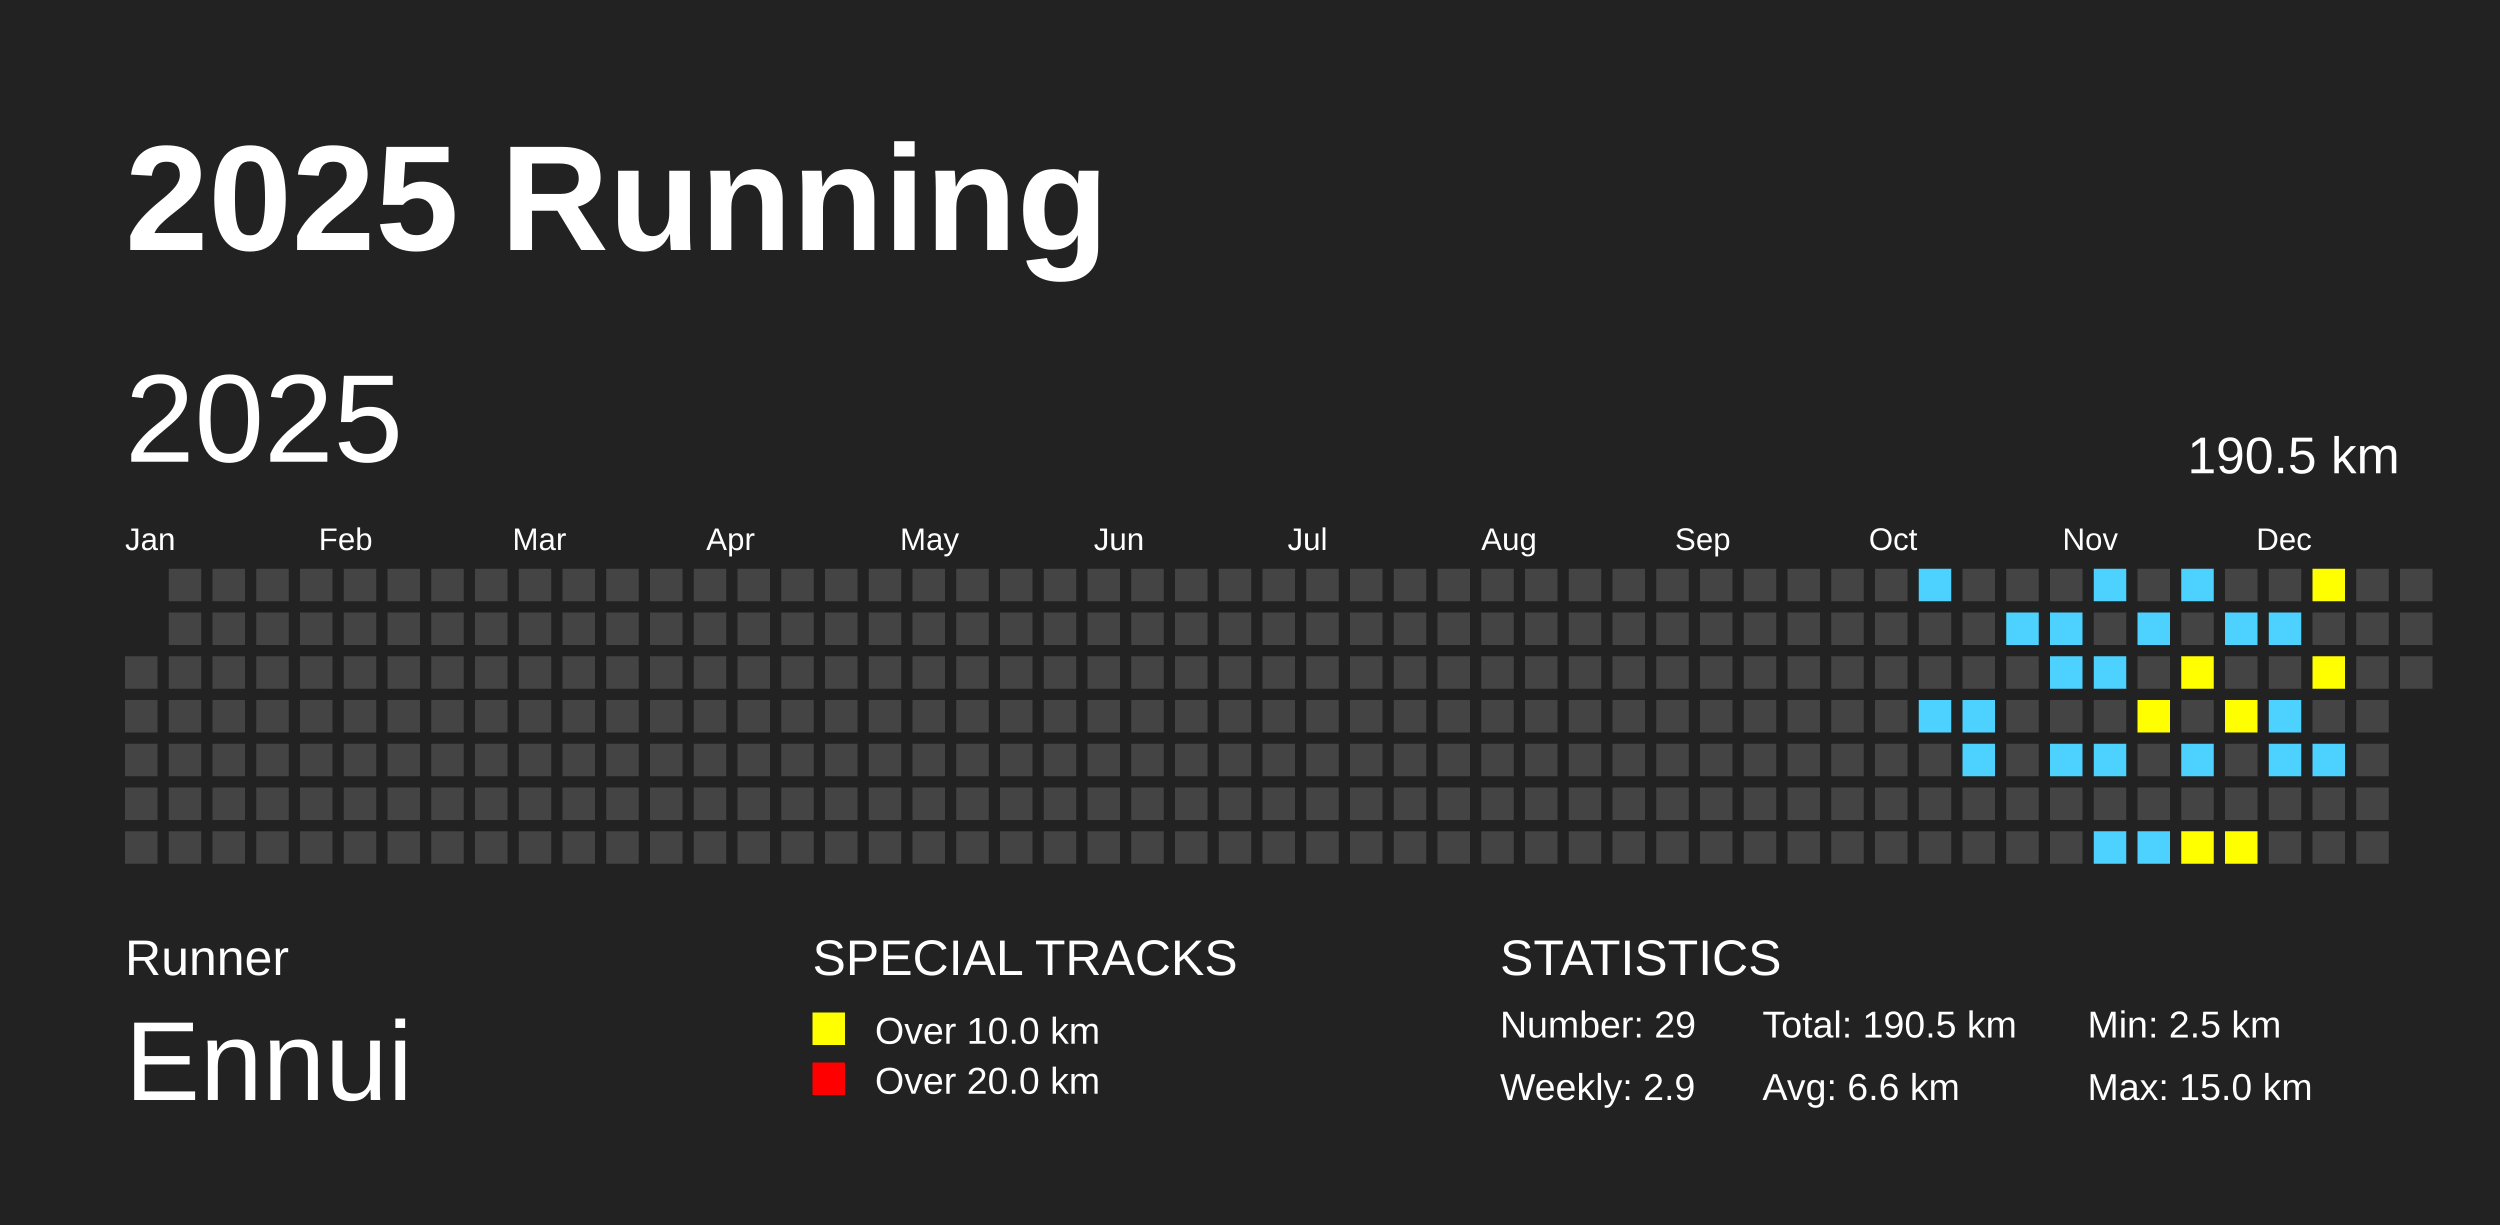
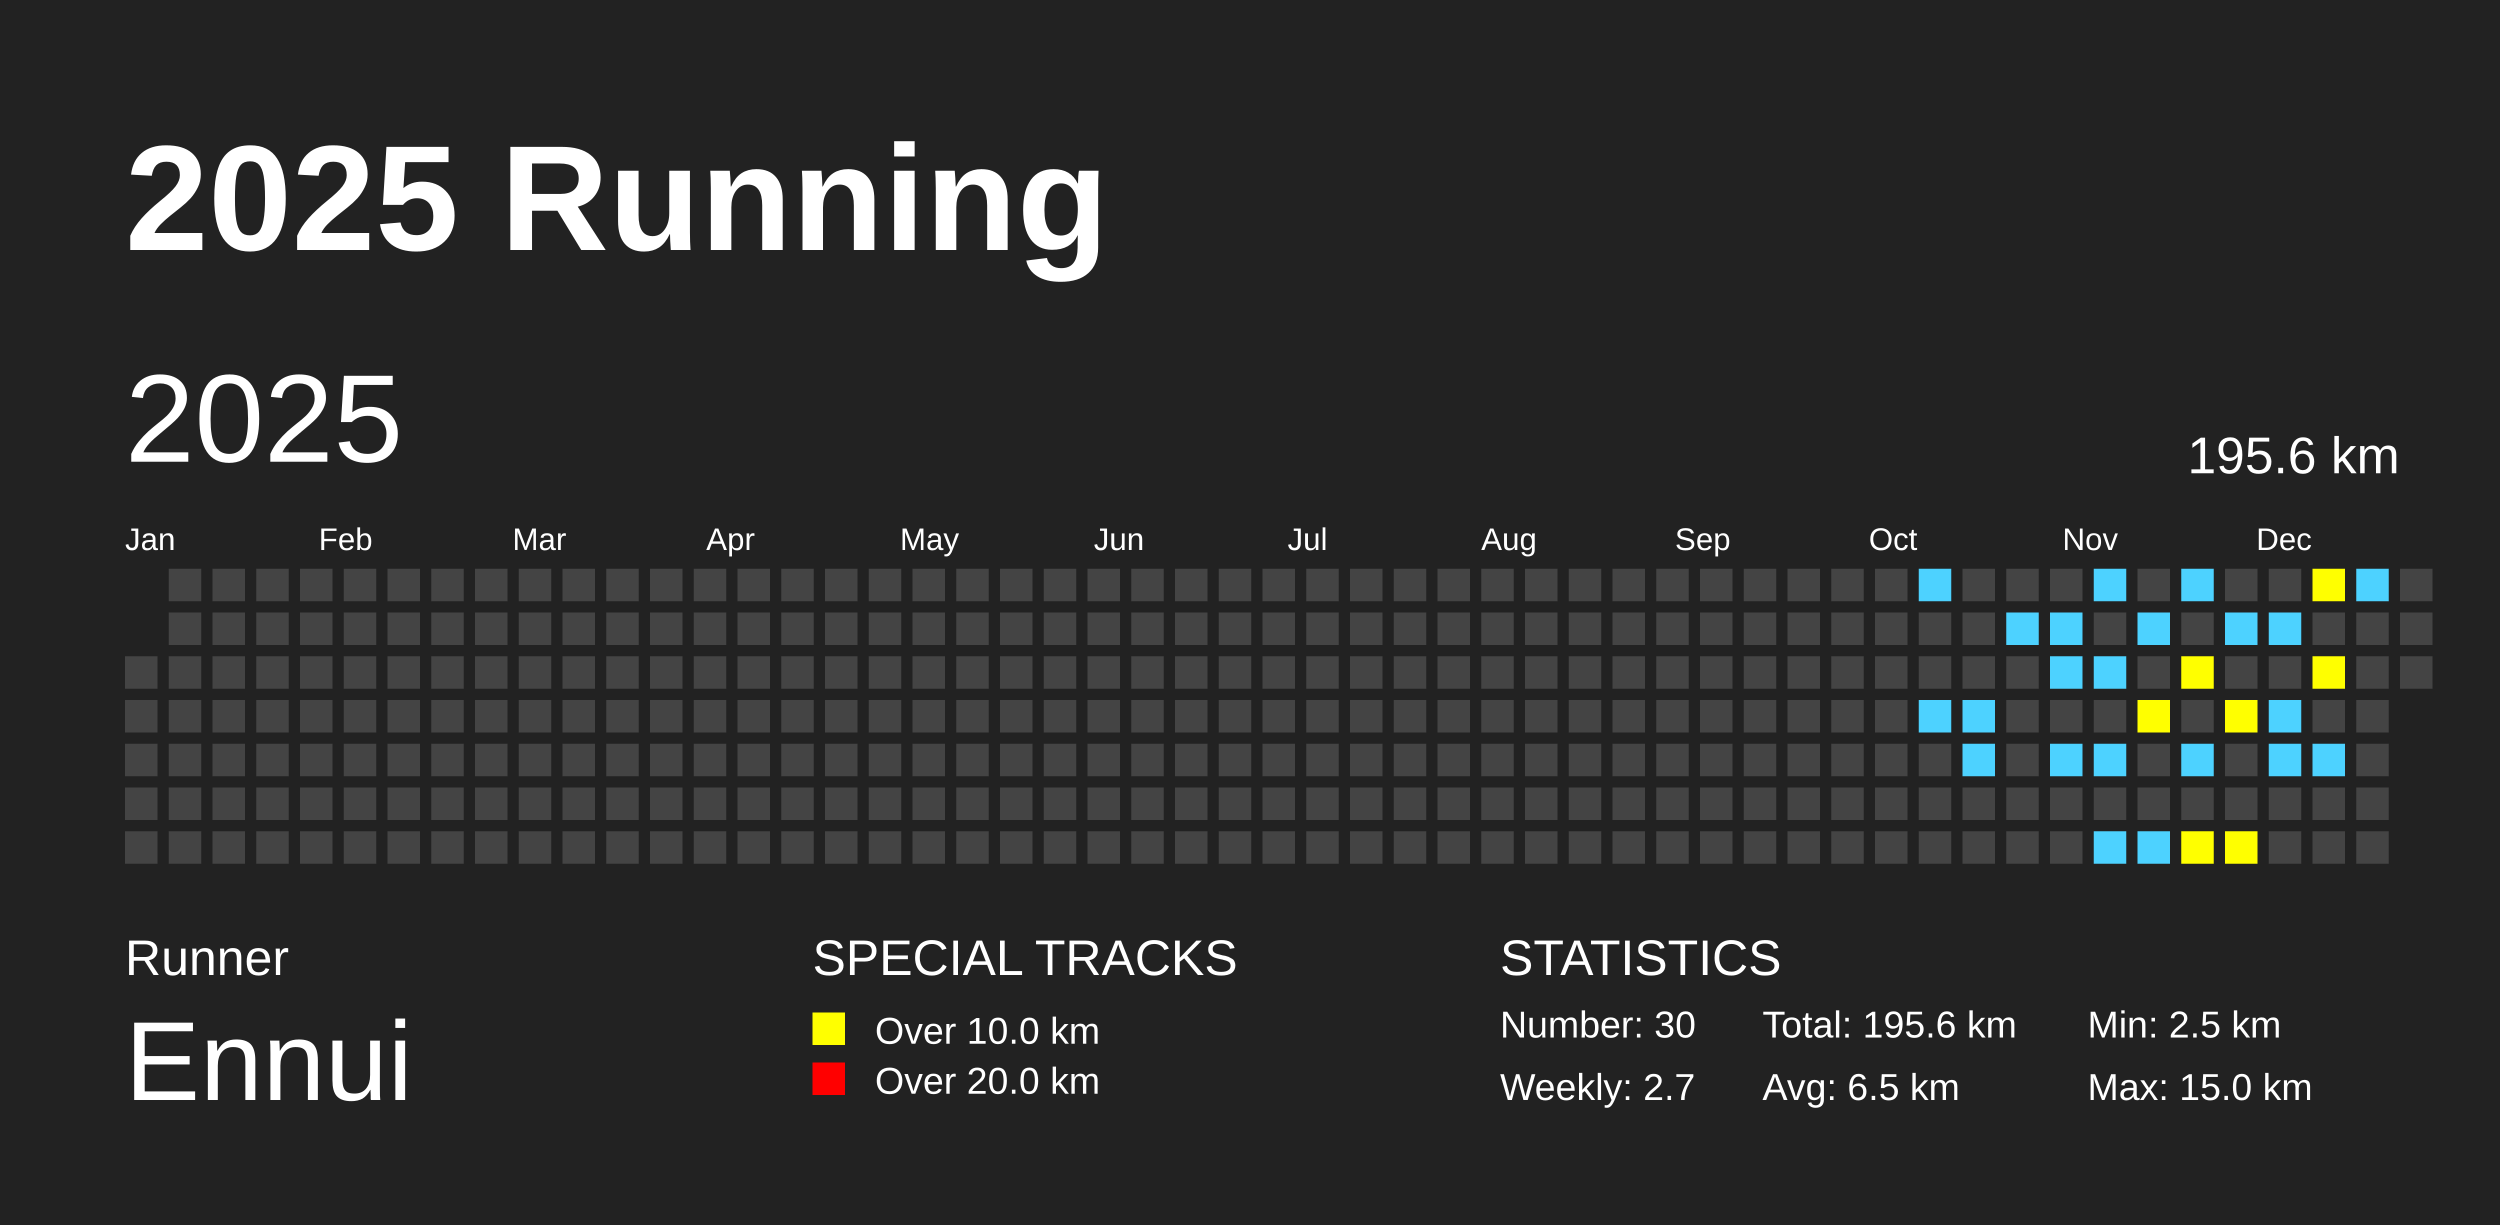
<svg xmlns="http://www.w3.org/2000/svg" baseProfile="full" height="98mm" version="1.1" viewBox="0,0,200,98" width="200mm">
  <defs />
  <rect fill="#222222" height="98" width="200" x="0" y="0" />
  <text fill="#FFFFFF" style="font-size:12px; font-family:Arial; font-weight:bold;" x="10" y="20">2025 Running</text>
  <text fill="#FFFFFF" style="font-size:4px; font-family:Arial" x="10" y="78">Runner</text>
  <text fill="#FFFFFF" style="font-size:9px; font-family:Arial" x="10" y="88">Ennui</text>
  <text fill="#FFFFFF" style="font-size:4px; font-family:Arial" x="65" y="78">SPECIAL TRACKS</text>
  <rect fill="yellow" height="2.6" width="2.6" x="65" y="81" />
  <text fill="#FFFFFF" style="font-size:3px; font-family:Arial" x="70" y="83.5">Over 10.0 km</text>
  <rect fill="red" height="2.6" width="2.6" x="65" y="85" />
  <text fill="#FFFFFF" style="font-size:3px; font-family:Arial" x="70" y="87.5">Over 20.0 km</text>
  <text fill="#FFFFFF" style="font-size:4px; font-family:Arial" x="120" y="78">STATISTICS</text>
-   <text fill="#FFFFFF" style="font-size:3px; font-family:Arial" x="120" y="83">Number: 29</text>
-   <text fill="#FFFFFF" style="font-size:3px; font-family:Arial" x="120" y="88">Weekly: 2.9</text>
-   <text fill="#FFFFFF" style="font-size:3px; font-family:Arial" x="141" y="83">Total: 190.5 km</text>
-   <text fill="#FFFFFF" style="font-size:3px; font-family:Arial" x="141" y="88">Avg: 6.6 km</text>
+   <text fill="#FFFFFF" style="font-size:3px; font-family:Arial" x="120" y="83">Number: 30</text>
+   <text fill="#FFFFFF" style="font-size:3px; font-family:Arial" x="120" y="88">Weekly: 2.7</text>
+   <text fill="#FFFFFF" style="font-size:3px; font-family:Arial" x="141" y="83">Total: 195.6 km</text>
+   <text fill="#FFFFFF" style="font-size:3px; font-family:Arial" x="141" y="88">Avg: 6.5 km</text>
  <text fill="#FFFFFF" style="font-size:3px; font-family:Arial" x="167" y="83">Min: 2.5 km</text>
  <text fill="#FFFFFF" style="font-size:3px; font-family:Arial" x="167" y="88">Max: 15.0 km</text>
  <text dominant-baseline="hanging" fill="#FFFFFF" style="font-size:10.0px; font-family:Arial;" x="10" y="30">2025</text>
-   <text dominant-baseline="hanging" fill="#FFFFFF" style="font-size:4.125px; font-family:Arial;" x="175" y="35">190.5 km</text>
+   <text dominant-baseline="hanging" fill="#FFFFFF" style="font-size:4.125px; font-family:Arial;" x="175" y="35">195.6 km</text>
  <text fill="#FFFFFF" style="font-size:2.5px; font-family:Arial" x="10.0" y="44">Jan</text>
  <text fill="#FFFFFF" style="font-size:2.5px; font-family:Arial" x="25.5" y="44">Feb</text>
  <text fill="#FFFFFF" style="font-size:2.5px; font-family:Arial" x="41.0" y="44">Mar</text>
  <text fill="#FFFFFF" style="font-size:2.5px; font-family:Arial" x="56.5" y="44">Apr</text>
  <text fill="#FFFFFF" style="font-size:2.5px; font-family:Arial" x="72.0" y="44">May</text>
  <text fill="#FFFFFF" style="font-size:2.5px; font-family:Arial" x="87.5" y="44">Jun</text>
  <text fill="#FFFFFF" style="font-size:2.5px; font-family:Arial" x="103.0" y="44">Jul</text>
  <text fill="#FFFFFF" style="font-size:2.5px; font-family:Arial" x="118.5" y="44">Aug</text>
  <text fill="#FFFFFF" style="font-size:2.5px; font-family:Arial" x="134.0" y="44">Sep</text>
  <text fill="#FFFFFF" style="font-size:2.5px; font-family:Arial" x="149.5" y="44">Oct</text>
  <text fill="#FFFFFF" style="font-size:2.5px; font-family:Arial" x="165.0" y="44">Nov</text>
  <text fill="#FFFFFF" style="font-size:2.5px; font-family:Arial" x="180.5" y="44">Dec</text>
  <rect fill="#444444" height="2.6" width="2.6" x="10.0" y="52.5" />
  <rect fill="#444444" height="2.6" width="2.6" x="10.0" y="56.0" />
  <rect fill="#444444" height="2.6" width="2.6" x="10.0" y="59.5" />
  <rect fill="#444444" height="2.6" width="2.6" x="10.0" y="63.0" />
  <rect fill="#444444" height="2.6" width="2.6" x="10.0" y="66.5" />
  <rect fill="#444444" height="2.6" width="2.6" x="13.5" y="45.5" />
  <rect fill="#444444" height="2.6" width="2.6" x="13.5" y="49.0" />
  <rect fill="#444444" height="2.6" width="2.6" x="13.5" y="52.5" />
  <rect fill="#444444" height="2.6" width="2.6" x="13.5" y="56.0" />
  <rect fill="#444444" height="2.6" width="2.6" x="13.5" y="59.5" />
  <rect fill="#444444" height="2.6" width="2.6" x="13.5" y="63.0" />
  <rect fill="#444444" height="2.6" width="2.6" x="13.5" y="66.5" />
  <rect fill="#444444" height="2.6" width="2.6" x="17.0" y="45.5" />
  <rect fill="#444444" height="2.6" width="2.6" x="17.0" y="49.0" />
  <rect fill="#444444" height="2.6" width="2.6" x="17.0" y="52.5" />
  <rect fill="#444444" height="2.6" width="2.6" x="17.0" y="56.0" />
  <rect fill="#444444" height="2.6" width="2.6" x="17.0" y="59.5" />
  <rect fill="#444444" height="2.6" width="2.6" x="17.0" y="63.0" />
  <rect fill="#444444" height="2.6" width="2.6" x="17.0" y="66.5" />
  <rect fill="#444444" height="2.6" width="2.6" x="20.5" y="45.5" />
  <rect fill="#444444" height="2.6" width="2.6" x="20.5" y="49.0" />
  <rect fill="#444444" height="2.6" width="2.6" x="20.5" y="52.5" />
  <rect fill="#444444" height="2.6" width="2.6" x="20.5" y="56.0" />
  <rect fill="#444444" height="2.6" width="2.6" x="20.5" y="59.5" />
  <rect fill="#444444" height="2.6" width="2.6" x="20.5" y="63.0" />
  <rect fill="#444444" height="2.6" width="2.6" x="20.5" y="66.5" />
  <rect fill="#444444" height="2.6" width="2.6" x="24.0" y="45.5" />
  <rect fill="#444444" height="2.6" width="2.6" x="24.0" y="49.0" />
  <rect fill="#444444" height="2.6" width="2.6" x="24.0" y="52.5" />
  <rect fill="#444444" height="2.6" width="2.6" x="24.0" y="56.0" />
  <rect fill="#444444" height="2.6" width="2.6" x="24.0" y="59.5" />
  <rect fill="#444444" height="2.6" width="2.6" x="24.0" y="63.0" />
  <rect fill="#444444" height="2.6" width="2.6" x="24.0" y="66.5" />
  <rect fill="#444444" height="2.6" width="2.6" x="27.5" y="45.5" />
  <rect fill="#444444" height="2.6" width="2.6" x="27.5" y="49.0" />
  <rect fill="#444444" height="2.6" width="2.6" x="27.5" y="52.5" />
  <rect fill="#444444" height="2.6" width="2.6" x="27.5" y="56.0" />
  <rect fill="#444444" height="2.6" width="2.6" x="27.5" y="59.5" />
  <rect fill="#444444" height="2.6" width="2.6" x="27.5" y="63.0" />
  <rect fill="#444444" height="2.6" width="2.6" x="27.5" y="66.5" />
  <rect fill="#444444" height="2.6" width="2.6" x="31.0" y="45.5" />
  <rect fill="#444444" height="2.6" width="2.6" x="31.0" y="49.0" />
  <rect fill="#444444" height="2.6" width="2.6" x="31.0" y="52.5" />
  <rect fill="#444444" height="2.6" width="2.6" x="31.0" y="56.0" />
  <rect fill="#444444" height="2.6" width="2.6" x="31.0" y="59.5" />
  <rect fill="#444444" height="2.6" width="2.6" x="31.0" y="63.0" />
  <rect fill="#444444" height="2.6" width="2.6" x="31.0" y="66.5" />
  <rect fill="#444444" height="2.6" width="2.6" x="34.5" y="45.5" />
  <rect fill="#444444" height="2.6" width="2.6" x="34.5" y="49.0" />
  <rect fill="#444444" height="2.6" width="2.6" x="34.5" y="52.5" />
  <rect fill="#444444" height="2.6" width="2.6" x="34.5" y="56.0" />
  <rect fill="#444444" height="2.6" width="2.6" x="34.5" y="59.5" />
  <rect fill="#444444" height="2.6" width="2.6" x="34.5" y="63.0" />
  <rect fill="#444444" height="2.6" width="2.6" x="34.5" y="66.5" />
  <rect fill="#444444" height="2.6" width="2.6" x="38.0" y="45.5" />
  <rect fill="#444444" height="2.6" width="2.6" x="38.0" y="49.0" />
  <rect fill="#444444" height="2.6" width="2.6" x="38.0" y="52.5" />
  <rect fill="#444444" height="2.6" width="2.6" x="38.0" y="56.0" />
  <rect fill="#444444" height="2.6" width="2.6" x="38.0" y="59.5" />
  <rect fill="#444444" height="2.6" width="2.6" x="38.0" y="63.0" />
  <rect fill="#444444" height="2.6" width="2.6" x="38.0" y="66.5" />
  <rect fill="#444444" height="2.6" width="2.6" x="41.5" y="45.5" />
  <rect fill="#444444" height="2.6" width="2.6" x="41.5" y="49.0" />
  <rect fill="#444444" height="2.6" width="2.6" x="41.5" y="52.5" />
  <rect fill="#444444" height="2.6" width="2.6" x="41.5" y="56.0" />
  <rect fill="#444444" height="2.6" width="2.6" x="41.5" y="59.5" />
  <rect fill="#444444" height="2.6" width="2.6" x="41.5" y="63.0" />
  <rect fill="#444444" height="2.6" width="2.6" x="41.5" y="66.5" />
  <rect fill="#444444" height="2.6" width="2.6" x="45.0" y="45.5" />
  <rect fill="#444444" height="2.6" width="2.6" x="45.0" y="49.0" />
  <rect fill="#444444" height="2.6" width="2.6" x="45.0" y="52.5" />
  <rect fill="#444444" height="2.6" width="2.6" x="45.0" y="56.0" />
  <rect fill="#444444" height="2.6" width="2.6" x="45.0" y="59.5" />
  <rect fill="#444444" height="2.6" width="2.6" x="45.0" y="63.0" />
  <rect fill="#444444" height="2.6" width="2.6" x="45.0" y="66.5" />
  <rect fill="#444444" height="2.6" width="2.6" x="48.5" y="45.5" />
  <rect fill="#444444" height="2.6" width="2.6" x="48.5" y="49.0" />
  <rect fill="#444444" height="2.6" width="2.6" x="48.5" y="52.5" />
  <rect fill="#444444" height="2.6" width="2.6" x="48.5" y="56.0" />
  <rect fill="#444444" height="2.6" width="2.6" x="48.5" y="59.5" />
  <rect fill="#444444" height="2.6" width="2.6" x="48.5" y="63.0" />
  <rect fill="#444444" height="2.6" width="2.6" x="48.5" y="66.5" />
  <rect fill="#444444" height="2.6" width="2.6" x="52.0" y="45.5" />
  <rect fill="#444444" height="2.6" width="2.6" x="52.0" y="49.0" />
  <rect fill="#444444" height="2.6" width="2.6" x="52.0" y="52.5" />
  <rect fill="#444444" height="2.6" width="2.6" x="52.0" y="56.0" />
  <rect fill="#444444" height="2.6" width="2.6" x="52.0" y="59.5" />
  <rect fill="#444444" height="2.6" width="2.6" x="52.0" y="63.0" />
  <rect fill="#444444" height="2.6" width="2.6" x="52.0" y="66.5" />
  <rect fill="#444444" height="2.6" width="2.6" x="55.5" y="45.5" />
  <rect fill="#444444" height="2.6" width="2.6" x="55.5" y="49.0" />
  <rect fill="#444444" height="2.6" width="2.6" x="55.5" y="52.5" />
  <rect fill="#444444" height="2.6" width="2.6" x="55.5" y="56.0" />
  <rect fill="#444444" height="2.6" width="2.6" x="55.5" y="59.5" />
  <rect fill="#444444" height="2.6" width="2.6" x="55.5" y="63.0" />
  <rect fill="#444444" height="2.6" width="2.6" x="55.5" y="66.5" />
  <rect fill="#444444" height="2.6" width="2.6" x="59.0" y="45.5" />
  <rect fill="#444444" height="2.6" width="2.6" x="59.0" y="49.0" />
  <rect fill="#444444" height="2.6" width="2.6" x="59.0" y="52.5" />
  <rect fill="#444444" height="2.6" width="2.6" x="59.0" y="56.0" />
  <rect fill="#444444" height="2.6" width="2.6" x="59.0" y="59.5" />
  <rect fill="#444444" height="2.6" width="2.6" x="59.0" y="63.0" />
  <rect fill="#444444" height="2.6" width="2.6" x="59.0" y="66.5" />
  <rect fill="#444444" height="2.6" width="2.6" x="62.5" y="45.5" />
  <rect fill="#444444" height="2.6" width="2.6" x="62.5" y="49.0" />
  <rect fill="#444444" height="2.6" width="2.6" x="62.5" y="52.5" />
  <rect fill="#444444" height="2.6" width="2.6" x="62.5" y="56.0" />
  <rect fill="#444444" height="2.6" width="2.6" x="62.5" y="59.5" />
  <rect fill="#444444" height="2.6" width="2.6" x="62.5" y="63.0" />
  <rect fill="#444444" height="2.6" width="2.6" x="62.5" y="66.5" />
  <rect fill="#444444" height="2.6" width="2.6" x="66.0" y="45.5" />
  <rect fill="#444444" height="2.6" width="2.6" x="66.0" y="49.0" />
  <rect fill="#444444" height="2.6" width="2.6" x="66.0" y="52.5" />
  <rect fill="#444444" height="2.6" width="2.6" x="66.0" y="56.0" />
  <rect fill="#444444" height="2.6" width="2.6" x="66.0" y="59.5" />
  <rect fill="#444444" height="2.6" width="2.6" x="66.0" y="63.0" />
  <rect fill="#444444" height="2.6" width="2.6" x="66.0" y="66.5" />
  <rect fill="#444444" height="2.6" width="2.6" x="69.5" y="45.5" />
  <rect fill="#444444" height="2.6" width="2.6" x="69.5" y="49.0" />
  <rect fill="#444444" height="2.6" width="2.6" x="69.5" y="52.5" />
  <rect fill="#444444" height="2.6" width="2.6" x="69.5" y="56.0" />
  <rect fill="#444444" height="2.6" width="2.6" x="69.5" y="59.5" />
  <rect fill="#444444" height="2.6" width="2.6" x="69.5" y="63.0" />
  <rect fill="#444444" height="2.6" width="2.6" x="69.5" y="66.5" />
  <rect fill="#444444" height="2.6" width="2.6" x="73.0" y="45.5" />
  <rect fill="#444444" height="2.6" width="2.6" x="73.0" y="49.0" />
  <rect fill="#444444" height="2.6" width="2.6" x="73.0" y="52.5" />
  <rect fill="#444444" height="2.6" width="2.6" x="73.0" y="56.0" />
  <rect fill="#444444" height="2.6" width="2.6" x="73.0" y="59.5" />
  <rect fill="#444444" height="2.6" width="2.6" x="73.0" y="63.0" />
  <rect fill="#444444" height="2.6" width="2.6" x="73.0" y="66.5" />
  <rect fill="#444444" height="2.6" width="2.6" x="76.5" y="45.5" />
  <rect fill="#444444" height="2.6" width="2.6" x="76.5" y="49.0" />
  <rect fill="#444444" height="2.6" width="2.6" x="76.5" y="52.5" />
  <rect fill="#444444" height="2.6" width="2.6" x="76.5" y="56.0" />
  <rect fill="#444444" height="2.6" width="2.6" x="76.5" y="59.5" />
  <rect fill="#444444" height="2.6" width="2.6" x="76.5" y="63.0" />
  <rect fill="#444444" height="2.6" width="2.6" x="76.5" y="66.5" />
  <rect fill="#444444" height="2.6" width="2.6" x="80.0" y="45.5" />
  <rect fill="#444444" height="2.6" width="2.6" x="80.0" y="49.0" />
  <rect fill="#444444" height="2.6" width="2.6" x="80.0" y="52.5" />
  <rect fill="#444444" height="2.6" width="2.6" x="80.0" y="56.0" />
  <rect fill="#444444" height="2.6" width="2.6" x="80.0" y="59.5" />
  <rect fill="#444444" height="2.6" width="2.6" x="80.0" y="63.0" />
  <rect fill="#444444" height="2.6" width="2.6" x="80.0" y="66.5" />
  <rect fill="#444444" height="2.6" width="2.6" x="83.5" y="45.5" />
  <rect fill="#444444" height="2.6" width="2.6" x="83.5" y="49.0" />
  <rect fill="#444444" height="2.6" width="2.6" x="83.5" y="52.5" />
  <rect fill="#444444" height="2.6" width="2.6" x="83.5" y="56.0" />
  <rect fill="#444444" height="2.6" width="2.6" x="83.5" y="59.5" />
  <rect fill="#444444" height="2.6" width="2.6" x="83.5" y="63.0" />
  <rect fill="#444444" height="2.6" width="2.6" x="83.5" y="66.5" />
  <rect fill="#444444" height="2.6" width="2.6" x="87.0" y="45.5" />
  <rect fill="#444444" height="2.6" width="2.6" x="87.0" y="49.0" />
  <rect fill="#444444" height="2.6" width="2.6" x="87.0" y="52.5" />
  <rect fill="#444444" height="2.6" width="2.6" x="87.0" y="56.0" />
  <rect fill="#444444" height="2.6" width="2.6" x="87.0" y="59.5" />
  <rect fill="#444444" height="2.6" width="2.6" x="87.0" y="63.0" />
  <rect fill="#444444" height="2.6" width="2.6" x="87.0" y="66.5" />
  <rect fill="#444444" height="2.6" width="2.6" x="90.5" y="45.5" />
  <rect fill="#444444" height="2.6" width="2.6" x="90.5" y="49.0" />
  <rect fill="#444444" height="2.6" width="2.6" x="90.5" y="52.5" />
  <rect fill="#444444" height="2.6" width="2.6" x="90.5" y="56.0" />
  <rect fill="#444444" height="2.6" width="2.6" x="90.5" y="59.5" />
  <rect fill="#444444" height="2.6" width="2.6" x="90.5" y="63.0" />
  <rect fill="#444444" height="2.6" width="2.6" x="90.5" y="66.5" />
  <rect fill="#444444" height="2.6" width="2.6" x="94.0" y="45.5" />
  <rect fill="#444444" height="2.6" width="2.6" x="94.0" y="49.0" />
  <rect fill="#444444" height="2.6" width="2.6" x="94.0" y="52.5" />
  <rect fill="#444444" height="2.6" width="2.6" x="94.0" y="56.0" />
  <rect fill="#444444" height="2.6" width="2.6" x="94.0" y="59.5" />
  <rect fill="#444444" height="2.6" width="2.6" x="94.0" y="63.0" />
  <rect fill="#444444" height="2.6" width="2.6" x="94.0" y="66.5" />
  <rect fill="#444444" height="2.6" width="2.6" x="97.5" y="45.5" />
  <rect fill="#444444" height="2.6" width="2.6" x="97.5" y="49.0" />
  <rect fill="#444444" height="2.6" width="2.6" x="97.5" y="52.5" />
  <rect fill="#444444" height="2.6" width="2.6" x="97.5" y="56.0" />
  <rect fill="#444444" height="2.6" width="2.6" x="97.5" y="59.5" />
  <rect fill="#444444" height="2.6" width="2.6" x="97.5" y="63.0" />
  <rect fill="#444444" height="2.6" width="2.6" x="97.5" y="66.5" />
  <rect fill="#444444" height="2.6" width="2.6" x="101.0" y="45.5" />
  <rect fill="#444444" height="2.6" width="2.6" x="101.0" y="49.0" />
  <rect fill="#444444" height="2.6" width="2.6" x="101.0" y="52.5" />
  <rect fill="#444444" height="2.6" width="2.6" x="101.0" y="56.0" />
  <rect fill="#444444" height="2.6" width="2.6" x="101.0" y="59.5" />
  <rect fill="#444444" height="2.6" width="2.6" x="101.0" y="63.0" />
  <rect fill="#444444" height="2.6" width="2.6" x="101.0" y="66.5" />
  <rect fill="#444444" height="2.6" width="2.6" x="104.5" y="45.5" />
  <rect fill="#444444" height="2.6" width="2.6" x="104.5" y="49.0" />
  <rect fill="#444444" height="2.6" width="2.6" x="104.5" y="52.5" />
  <rect fill="#444444" height="2.6" width="2.6" x="104.5" y="56.0" />
  <rect fill="#444444" height="2.6" width="2.6" x="104.5" y="59.5" />
  <rect fill="#444444" height="2.6" width="2.6" x="104.5" y="63.0" />
  <rect fill="#444444" height="2.6" width="2.6" x="104.5" y="66.5" />
  <rect fill="#444444" height="2.6" width="2.6" x="108.0" y="45.5" />
  <rect fill="#444444" height="2.6" width="2.6" x="108.0" y="49.0" />
  <rect fill="#444444" height="2.6" width="2.6" x="108.0" y="52.5" />
  <rect fill="#444444" height="2.6" width="2.6" x="108.0" y="56.0" />
  <rect fill="#444444" height="2.6" width="2.6" x="108.0" y="59.5" />
  <rect fill="#444444" height="2.6" width="2.6" x="108.0" y="63.0" />
  <rect fill="#444444" height="2.6" width="2.6" x="108.0" y="66.5" />
  <rect fill="#444444" height="2.6" width="2.6" x="111.5" y="45.5" />
  <rect fill="#444444" height="2.6" width="2.6" x="111.5" y="49.0" />
  <rect fill="#444444" height="2.6" width="2.6" x="111.5" y="52.5" />
  <rect fill="#444444" height="2.6" width="2.6" x="111.5" y="56.0" />
  <rect fill="#444444" height="2.6" width="2.6" x="111.5" y="59.5" />
  <rect fill="#444444" height="2.6" width="2.6" x="111.5" y="63.0" />
  <rect fill="#444444" height="2.6" width="2.6" x="111.5" y="66.5" />
  <rect fill="#444444" height="2.6" width="2.6" x="115.0" y="45.5" />
  <rect fill="#444444" height="2.6" width="2.6" x="115.0" y="49.0" />
  <rect fill="#444444" height="2.6" width="2.6" x="115.0" y="52.5" />
  <rect fill="#444444" height="2.6" width="2.6" x="115.0" y="56.0" />
  <rect fill="#444444" height="2.6" width="2.6" x="115.0" y="59.5" />
  <rect fill="#444444" height="2.6" width="2.6" x="115.0" y="63.0" />
  <rect fill="#444444" height="2.6" width="2.6" x="115.0" y="66.5" />
  <rect fill="#444444" height="2.6" width="2.6" x="118.5" y="45.5" />
  <rect fill="#444444" height="2.6" width="2.6" x="118.5" y="49.0" />
  <rect fill="#444444" height="2.6" width="2.6" x="118.5" y="52.5" />
  <rect fill="#444444" height="2.6" width="2.6" x="118.5" y="56.0" />
  <rect fill="#444444" height="2.6" width="2.6" x="118.5" y="59.5" />
  <rect fill="#444444" height="2.6" width="2.6" x="118.5" y="63.0" />
  <rect fill="#444444" height="2.6" width="2.6" x="118.5" y="66.5" />
  <rect fill="#444444" height="2.6" width="2.6" x="122.0" y="45.5" />
  <rect fill="#444444" height="2.6" width="2.6" x="122.0" y="49.0" />
  <rect fill="#444444" height="2.6" width="2.6" x="122.0" y="52.5" />
  <rect fill="#444444" height="2.6" width="2.6" x="122.0" y="56.0" />
  <rect fill="#444444" height="2.6" width="2.6" x="122.0" y="59.5" />
  <rect fill="#444444" height="2.6" width="2.6" x="122.0" y="63.0" />
  <rect fill="#444444" height="2.6" width="2.6" x="122.0" y="66.5" />
  <rect fill="#444444" height="2.6" width="2.6" x="125.5" y="45.5" />
  <rect fill="#444444" height="2.6" width="2.6" x="125.5" y="49.0" />
  <rect fill="#444444" height="2.6" width="2.6" x="125.5" y="52.5" />
  <rect fill="#444444" height="2.6" width="2.6" x="125.5" y="56.0" />
  <rect fill="#444444" height="2.6" width="2.6" x="125.5" y="59.5" />
  <rect fill="#444444" height="2.6" width="2.6" x="125.5" y="63.0" />
  <rect fill="#444444" height="2.6" width="2.6" x="125.5" y="66.5" />
  <rect fill="#444444" height="2.6" width="2.6" x="129.0" y="45.5" />
  <rect fill="#444444" height="2.6" width="2.6" x="129.0" y="49.0" />
  <rect fill="#444444" height="2.6" width="2.6" x="129.0" y="52.5" />
  <rect fill="#444444" height="2.6" width="2.6" x="129.0" y="56.0" />
  <rect fill="#444444" height="2.6" width="2.6" x="129.0" y="59.5" />
  <rect fill="#444444" height="2.6" width="2.6" x="129.0" y="63.0" />
  <rect fill="#444444" height="2.6" width="2.6" x="129.0" y="66.5" />
  <rect fill="#444444" height="2.6" width="2.6" x="132.5" y="45.5" />
  <rect fill="#444444" height="2.6" width="2.6" x="132.5" y="49.0" />
  <rect fill="#444444" height="2.6" width="2.6" x="132.5" y="52.5" />
  <rect fill="#444444" height="2.6" width="2.6" x="132.5" y="56.0" />
  <rect fill="#444444" height="2.6" width="2.6" x="132.5" y="59.5" />
  <rect fill="#444444" height="2.6" width="2.6" x="132.5" y="63.0" />
  <rect fill="#444444" height="2.6" width="2.6" x="132.5" y="66.5" />
  <rect fill="#444444" height="2.6" width="2.6" x="136.0" y="45.5" />
  <rect fill="#444444" height="2.6" width="2.6" x="136.0" y="49.0" />
  <rect fill="#444444" height="2.6" width="2.6" x="136.0" y="52.5" />
  <rect fill="#444444" height="2.6" width="2.6" x="136.0" y="56.0" />
  <rect fill="#444444" height="2.6" width="2.6" x="136.0" y="59.5" />
  <rect fill="#444444" height="2.6" width="2.6" x="136.0" y="63.0" />
  <rect fill="#444444" height="2.6" width="2.6" x="136.0" y="66.5" />
  <rect fill="#444444" height="2.6" width="2.6" x="139.5" y="45.5" />
  <rect fill="#444444" height="2.6" width="2.6" x="139.5" y="49.0" />
  <rect fill="#444444" height="2.6" width="2.6" x="139.5" y="52.5" />
  <rect fill="#444444" height="2.6" width="2.6" x="139.5" y="56.0" />
  <rect fill="#444444" height="2.6" width="2.6" x="139.5" y="59.5" />
  <rect fill="#444444" height="2.6" width="2.6" x="139.5" y="63.0" />
  <rect fill="#444444" height="2.6" width="2.6" x="139.5" y="66.5" />
  <rect fill="#444444" height="2.6" width="2.6" x="143.0" y="45.5" />
  <rect fill="#444444" height="2.6" width="2.6" x="143.0" y="49.0" />
  <rect fill="#444444" height="2.6" width="2.6" x="143.0" y="52.5" />
  <rect fill="#444444" height="2.6" width="2.6" x="143.0" y="56.0" />
  <rect fill="#444444" height="2.6" width="2.6" x="143.0" y="59.5" />
  <rect fill="#444444" height="2.6" width="2.6" x="143.0" y="63.0" />
  <rect fill="#444444" height="2.6" width="2.6" x="143.0" y="66.5" />
  <rect fill="#444444" height="2.6" width="2.6" x="146.5" y="45.5" />
  <rect fill="#444444" height="2.6" width="2.6" x="146.5" y="49.0" />
  <rect fill="#444444" height="2.6" width="2.6" x="146.5" y="52.5" />
  <rect fill="#444444" height="2.6" width="2.6" x="146.5" y="56.0" />
  <rect fill="#444444" height="2.6" width="2.6" x="146.5" y="59.5" />
  <rect fill="#444444" height="2.6" width="2.6" x="146.5" y="63.0" />
  <rect fill="#444444" height="2.6" width="2.6" x="146.5" y="66.5" />
  <rect fill="#444444" height="2.6" width="2.6" x="150.0" y="45.5" />
  <rect fill="#444444" height="2.6" width="2.6" x="150.0" y="49.0" />
  <rect fill="#444444" height="2.6" width="2.6" x="150.0" y="52.5" />
  <rect fill="#444444" height="2.6" width="2.6" x="150.0" y="56.0" />
  <rect fill="#444444" height="2.6" width="2.6" x="150.0" y="59.5" />
  <rect fill="#444444" height="2.6" width="2.6" x="150.0" y="63.0" />
  <rect fill="#444444" height="2.6" width="2.6" x="150.0" y="66.5" />
  <rect fill="#4DD2FF" height="2.6" width="2.6" x="153.5" y="45.5" />
  <rect fill="#444444" height="2.6" width="2.6" x="153.5" y="49.0" />
  <rect fill="#444444" height="2.6" width="2.6" x="153.5" y="52.5" />
  <rect fill="#4DD2FF" height="2.6" width="2.6" x="153.5" y="56.0" />
  <rect fill="#444444" height="2.6" width="2.6" x="153.5" y="59.5" />
  <rect fill="#444444" height="2.6" width="2.6" x="153.5" y="63.0" />
  <rect fill="#444444" height="2.6" width="2.6" x="153.5" y="66.5" />
  <rect fill="#444444" height="2.6" width="2.6" x="157.0" y="45.5" />
  <rect fill="#444444" height="2.6" width="2.6" x="157.0" y="49.0" />
  <rect fill="#444444" height="2.6" width="2.6" x="157.0" y="52.5" />
  <rect fill="#4DD2FF" height="2.6" width="2.6" x="157.0" y="56.0" />
  <rect fill="#4DD2FF" height="2.6" width="2.6" x="157.0" y="59.5" />
  <rect fill="#444444" height="2.6" width="2.6" x="157.0" y="63.0" />
  <rect fill="#444444" height="2.6" width="2.6" x="157.0" y="66.5" />
  <rect fill="#444444" height="2.6" width="2.6" x="160.5" y="45.5" />
  <rect fill="#4DD2FF" height="2.6" width="2.6" x="160.5" y="49.0" />
  <rect fill="#444444" height="2.6" width="2.6" x="160.5" y="52.5" />
  <rect fill="#444444" height="2.6" width="2.6" x="160.5" y="56.0" />
  <rect fill="#444444" height="2.6" width="2.6" x="160.5" y="59.5" />
  <rect fill="#444444" height="2.6" width="2.6" x="160.5" y="63.0" />
  <rect fill="#444444" height="2.6" width="2.6" x="160.5" y="66.5" />
  <rect fill="#444444" height="2.6" width="2.6" x="164.0" y="45.5" />
  <rect fill="#4DD2FF" height="2.6" width="2.6" x="164.0" y="49.0" />
  <rect fill="#4DD2FF" height="2.6" width="2.6" x="164.0" y="52.5" />
  <rect fill="#444444" height="2.6" width="2.6" x="164.0" y="56.0" />
  <rect fill="#4DD2FF" height="2.6" width="2.6" x="164.0" y="59.5" />
  <rect fill="#444444" height="2.6" width="2.6" x="164.0" y="63.0" />
  <rect fill="#444444" height="2.6" width="2.6" x="164.0" y="66.5" />
  <rect fill="#4DD2FF" height="2.6" width="2.6" x="167.5" y="45.5" />
  <rect fill="#444444" height="2.6" width="2.6" x="167.5" y="49.0" />
  <rect fill="#4DD2FF" height="2.6" width="2.6" x="167.5" y="52.5" />
  <rect fill="#444444" height="2.6" width="2.6" x="167.5" y="56.0" />
  <rect fill="#4DD2FF" height="2.6" width="2.6" x="167.5" y="59.5" />
  <rect fill="#444444" height="2.6" width="2.6" x="167.5" y="63.0" />
  <rect fill="#4DD2FF" height="2.6" width="2.6" x="167.5" y="66.5" />
  <rect fill="#444444" height="2.6" width="2.6" x="171.0" y="45.5" />
  <rect fill="#4DD2FF" height="2.6" width="2.6" x="171.0" y="49.0" />
  <rect fill="#444444" height="2.6" width="2.6" x="171.0" y="52.5" />
  <rect fill="yellow" height="2.6" width="2.6" x="171.0" y="56.0" />
  <rect fill="#444444" height="2.6" width="2.6" x="171.0" y="59.5" />
  <rect fill="#444444" height="2.6" width="2.6" x="171.0" y="63.0" />
  <rect fill="#4DD2FF" height="2.6" width="2.6" x="171.0" y="66.5" />
  <rect fill="#4DD2FF" height="2.6" width="2.6" x="174.5" y="45.5" />
  <rect fill="#444444" height="2.6" width="2.6" x="174.5" y="49.0" />
  <rect fill="yellow" height="2.6" width="2.6" x="174.5" y="52.5" />
  <rect fill="#444444" height="2.6" width="2.6" x="174.5" y="56.0" />
  <rect fill="#4DD2FF" height="2.6" width="2.6" x="174.5" y="59.5" />
  <rect fill="#444444" height="2.6" width="2.6" x="174.5" y="63.0" />
  <rect fill="yellow" height="2.6" width="2.6" x="174.5" y="66.5" />
  <rect fill="#444444" height="2.6" width="2.6" x="178.0" y="45.5" />
  <rect fill="#4DD2FF" height="2.6" width="2.6" x="178.0" y="49.0" />
  <rect fill="#444444" height="2.6" width="2.6" x="178.0" y="52.5" />
  <rect fill="yellow" height="2.6" width="2.6" x="178.0" y="56.0" />
  <rect fill="#444444" height="2.6" width="2.6" x="178.0" y="59.5" />
  <rect fill="#444444" height="2.6" width="2.6" x="178.0" y="63.0" />
  <rect fill="yellow" height="2.6" width="2.6" x="178.0" y="66.5" />
  <rect fill="#444444" height="2.6" width="2.6" x="181.5" y="45.5" />
  <rect fill="#4DD2FF" height="2.6" width="2.6" x="181.5" y="49.0" />
  <rect fill="#444444" height="2.6" width="2.6" x="181.5" y="52.5" />
  <rect fill="#4DD2FF" height="2.6" width="2.6" x="181.5" y="56.0" />
  <rect fill="#4DD2FF" height="2.6" width="2.6" x="181.5" y="59.5" />
  <rect fill="#444444" height="2.6" width="2.6" x="181.5" y="63.0" />
  <rect fill="#444444" height="2.6" width="2.6" x="181.5" y="66.5" />
  <rect fill="yellow" height="2.6" width="2.6" x="185.0" y="45.5" />
  <rect fill="#444444" height="2.6" width="2.6" x="185.0" y="49.0" />
  <rect fill="yellow" height="2.6" width="2.6" x="185.0" y="52.5" />
  <rect fill="#444444" height="2.6" width="2.6" x="185.0" y="56.0" />
  <rect fill="#4DD2FF" height="2.6" width="2.6" x="185.0" y="59.5" />
  <rect fill="#444444" height="2.6" width="2.6" x="185.0" y="63.0" />
  <rect fill="#444444" height="2.6" width="2.6" x="185.0" y="66.5" />
-   <rect fill="#444444" height="2.6" width="2.6" x="188.5" y="45.5" />
+   <rect fill="#4DD2FF" height="2.6" width="2.6" x="188.5" y="45.5" />
  <rect fill="#444444" height="2.6" width="2.6" x="188.5" y="49.0" />
  <rect fill="#444444" height="2.6" width="2.6" x="188.5" y="52.5" />
  <rect fill="#444444" height="2.6" width="2.6" x="188.5" y="56.0" />
  <rect fill="#444444" height="2.6" width="2.6" x="188.5" y="59.5" />
  <rect fill="#444444" height="2.6" width="2.6" x="188.5" y="63.0" />
  <rect fill="#444444" height="2.6" width="2.6" x="188.5" y="66.5" />
  <rect fill="#444444" height="2.6" width="2.6" x="192.0" y="45.5" />
  <rect fill="#444444" height="2.6" width="2.6" x="192.0" y="49.0" />
  <rect fill="#444444" height="2.6" width="2.6" x="192.0" y="52.5" />
</svg>
